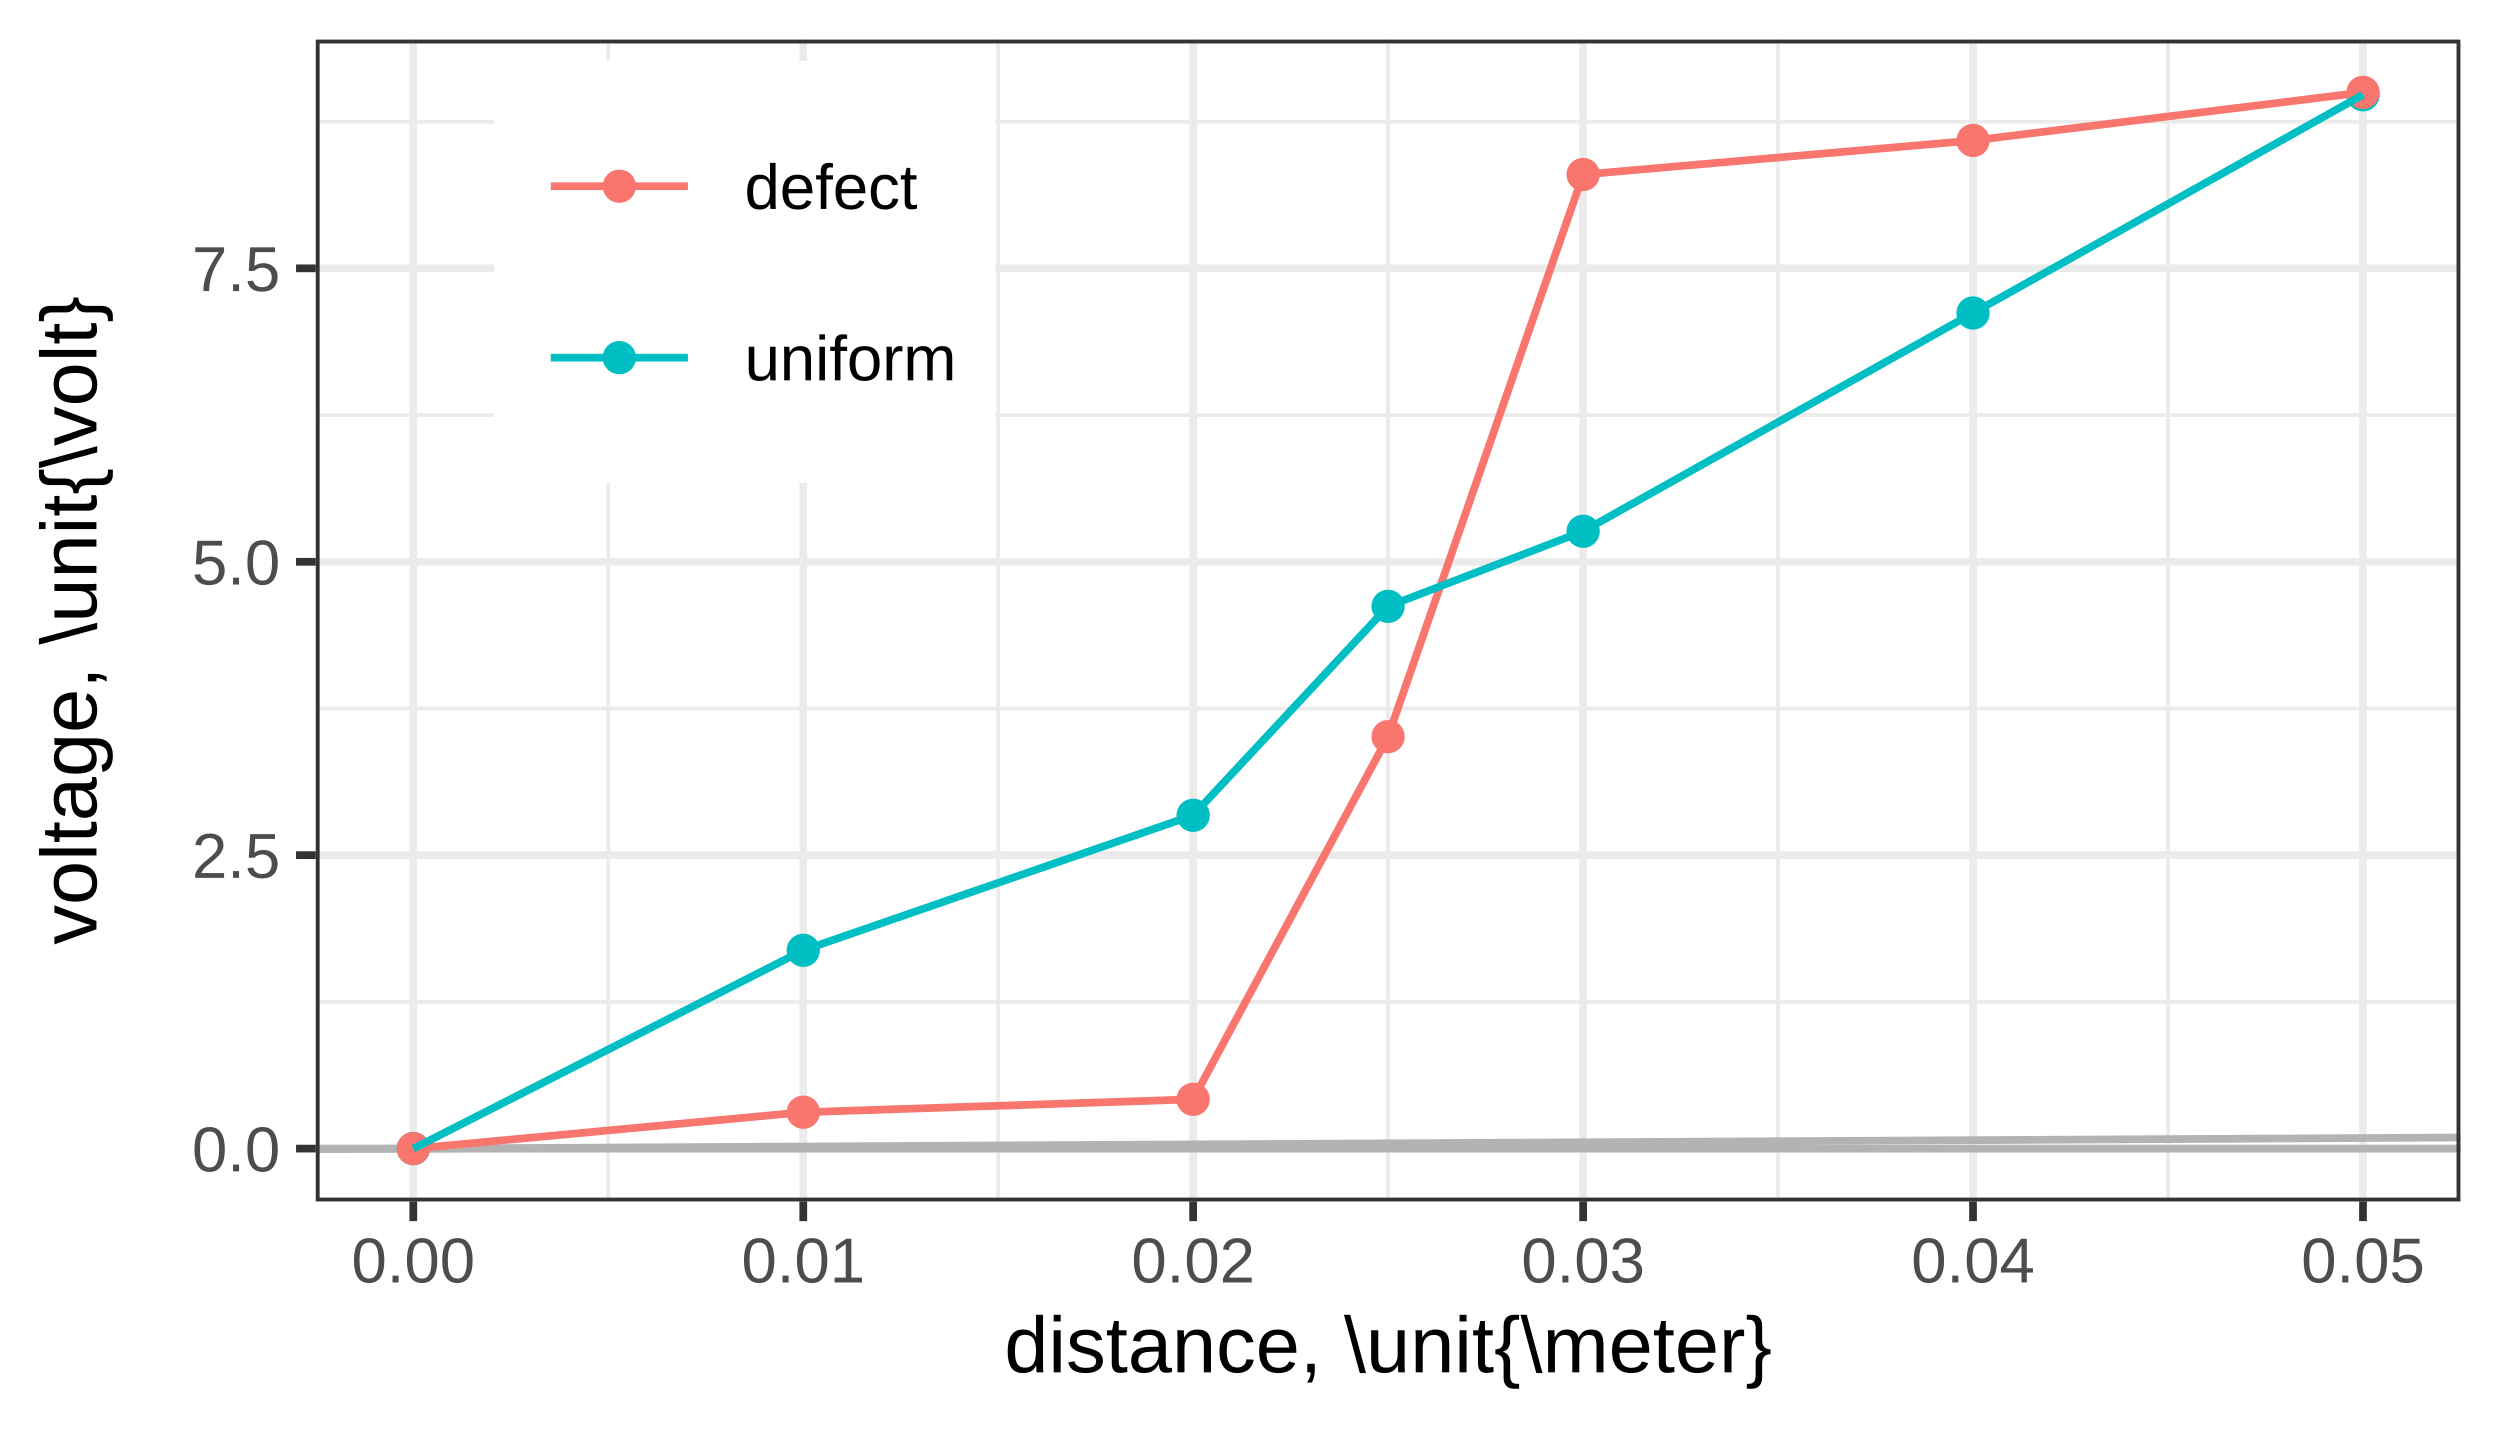
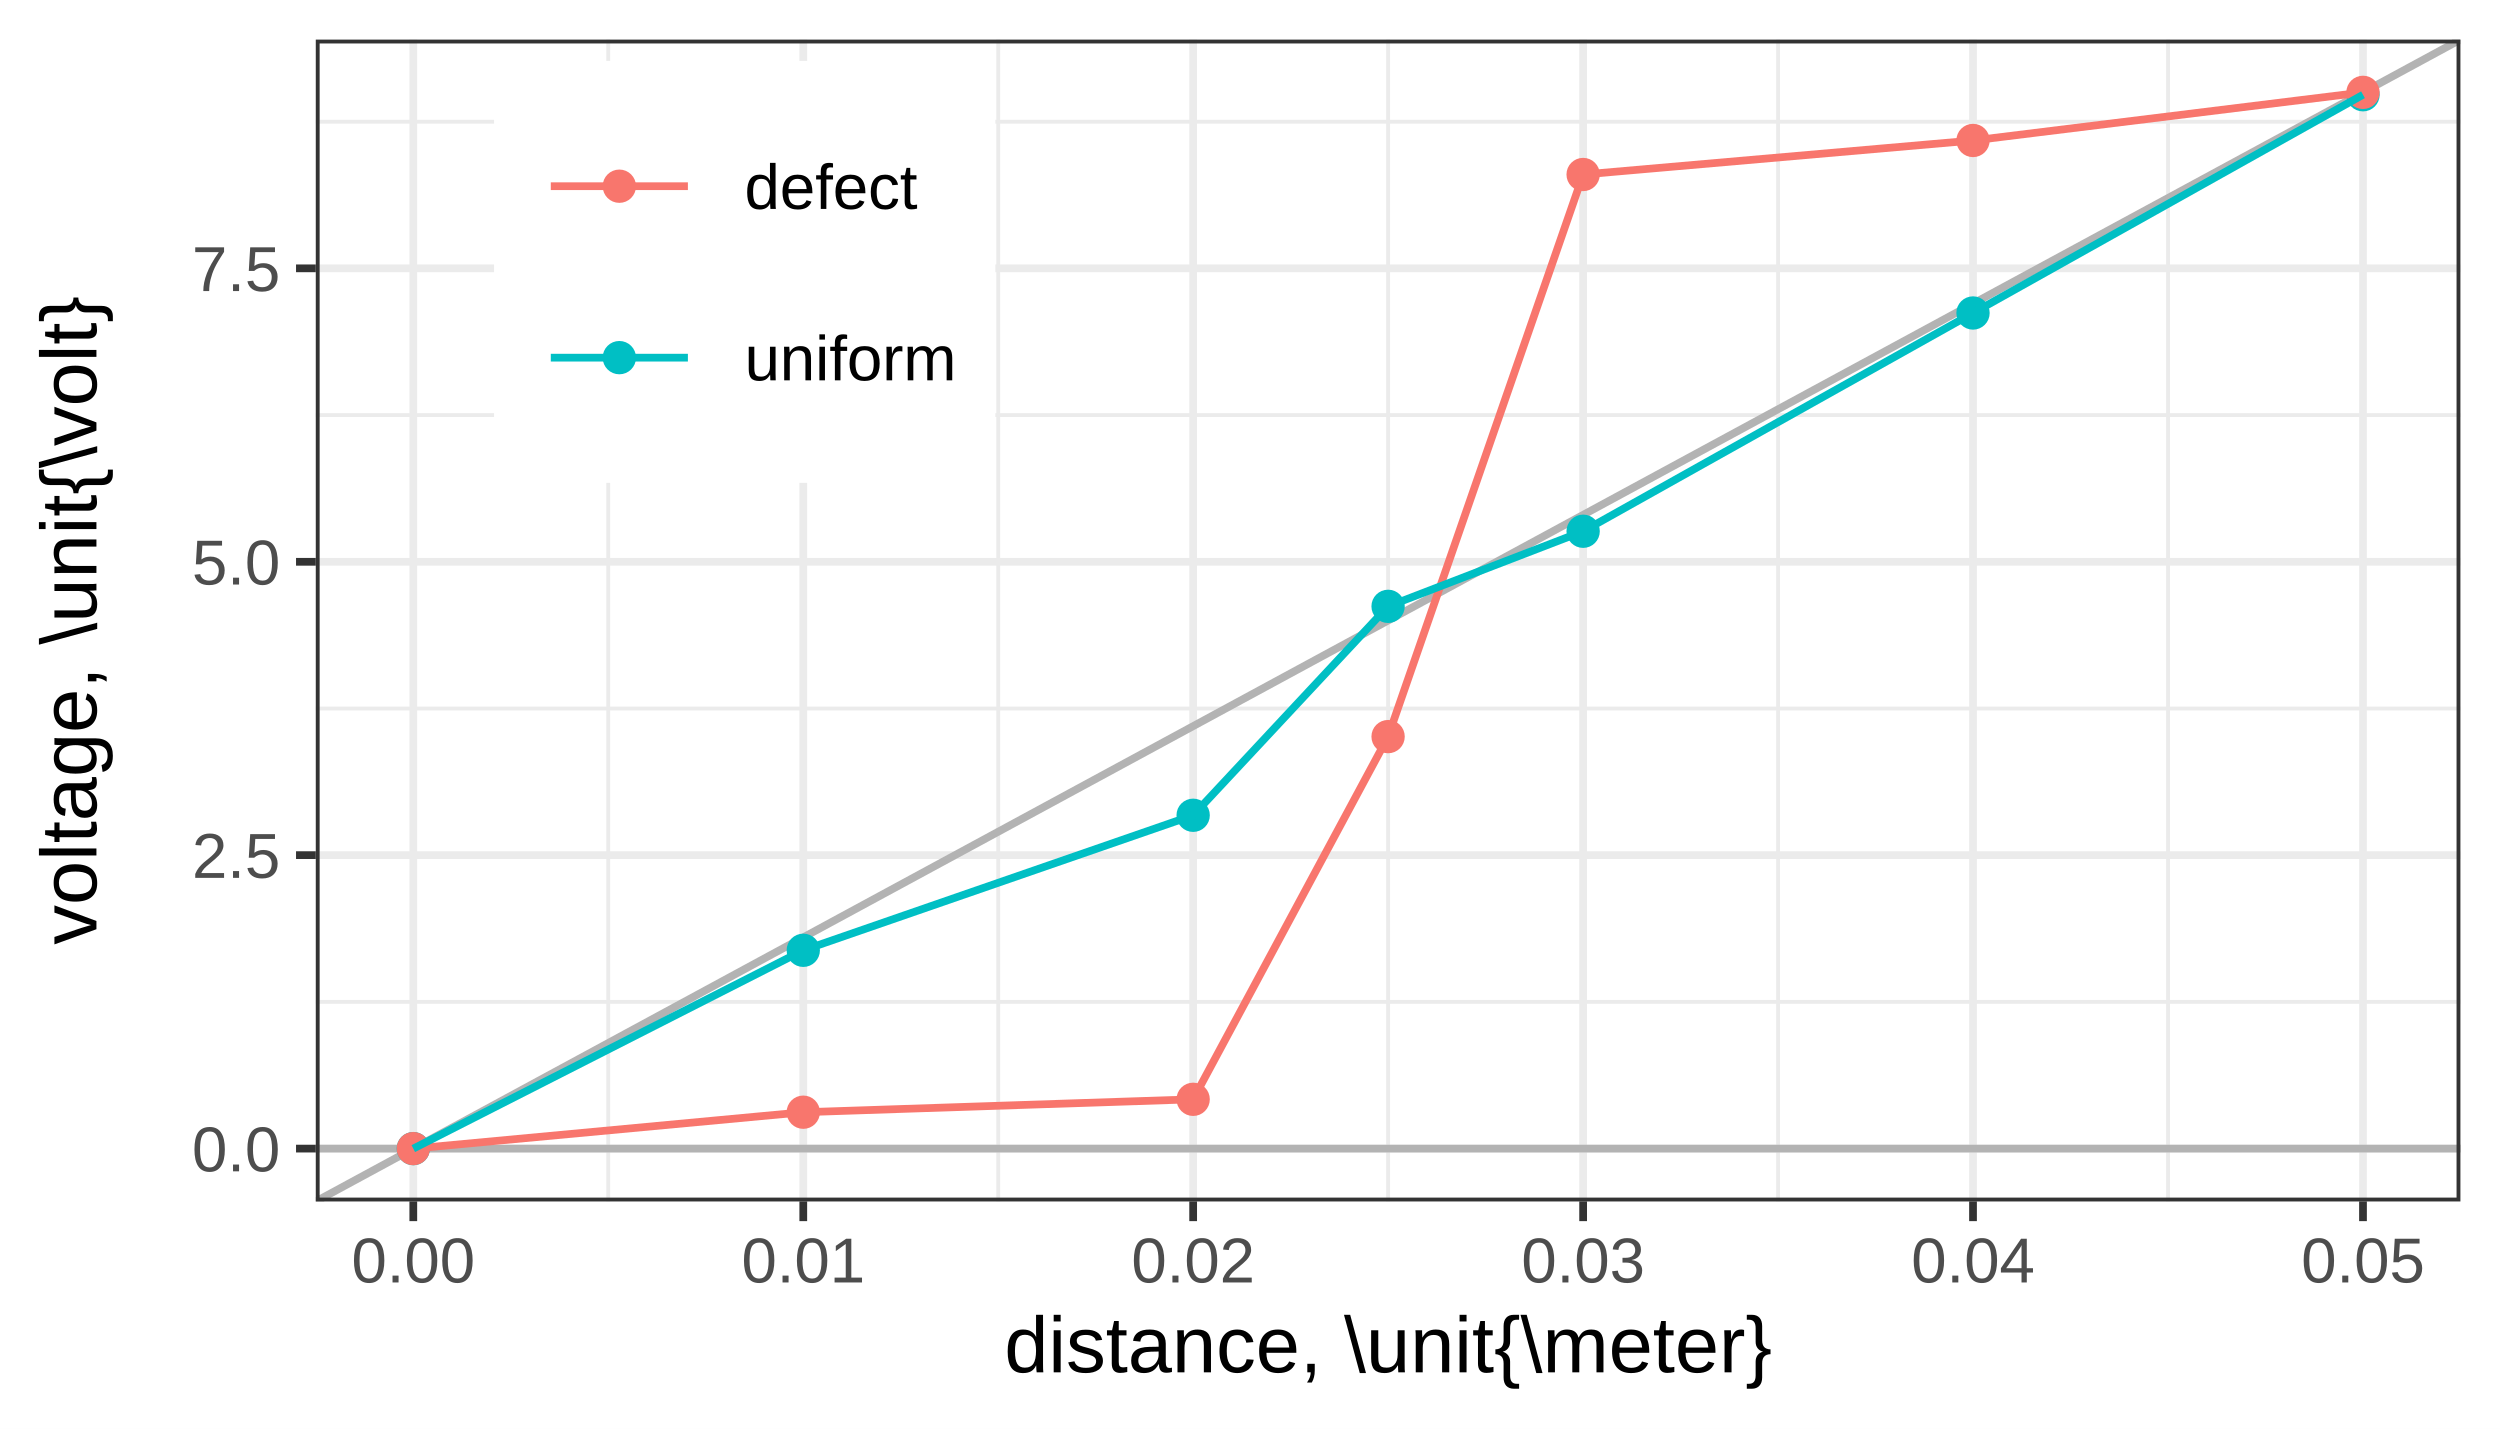
<svg xmlns="http://www.w3.org/2000/svg" width="252.00pt" height="144.00pt" viewBox="0 0 252.00 144.00">
  <g class="svglite">
    <defs>
      <style type="text/css">
    .svglite line, .svglite polyline, .svglite polygon, .svglite path, .svglite rect, .svglite circle {
      fill: none;
      stroke: #000000;
      stroke-linecap: round;
      stroke-linejoin: round;
      stroke-miterlimit: 10.00;
    }
    .svglite text {
      white-space: pre;
    }
    .svglite g.glyphgroup path {
      fill: inherit;
      stroke: none;
    }
  </style>
    </defs>
    <rect width="100%" height="100%" style="stroke: none; fill: #FFFFFF;" />
    <defs>
      <clipPath id="cpMC4wMHwyNTIuMDB8MC4wMHwxNDQuMDA=">
        <rect x="0.00" y="0.00" width="252.00" height="144.00" />
      </clipPath>
    </defs>
    <g clip-path="url(#cpMC4wMHwyNTIuMDB8MC4wMHwxNDQuMDA=)">
      <rect x="0.00" y="0.00" width="252.00" height="144.00" style="stroke-width: 0.78; stroke: #FFFFFF; fill: #FFFFFF;" />
    </g>
    <defs>
      <clipPath id="cpMzEuODN8MjQ4LjAxfDMuOTl8MTIxLjEw">
        <rect x="31.83" y="3.99" width="216.18" height="117.12" />
      </clipPath>
    </defs>
    <g clip-path="url(#cpMzEuODN8MjQ4LjAxfDMuOTl8MTIxLjEw)">
      <rect x="31.83" y="3.99" width="216.18" height="117.12" style="stroke-width: 0.78; stroke: none; fill: #FFFFFF;" />
      <polyline points="31.83,100.99 248.01,100.99 " style="stroke-width: 0.39; stroke: #EBEBEB; stroke-linecap: butt;" />
      <polyline points="31.83,71.42 248.01,71.42 " style="stroke-width: 0.39; stroke: #EBEBEB; stroke-linecap: butt;" />
      <polyline points="31.83,41.84 248.01,41.84 " style="stroke-width: 0.39; stroke: #EBEBEB; stroke-linecap: butt;" />
      <polyline points="31.83,12.27 248.01,12.27 " style="stroke-width: 0.39; stroke: #EBEBEB; stroke-linecap: butt;" />
      <polyline points="61.31,121.10 61.31,3.99 " style="stroke-width: 0.39; stroke: #EBEBEB; stroke-linecap: butt;" />
      <polyline points="100.62,121.10 100.62,3.99 " style="stroke-width: 0.39; stroke: #EBEBEB; stroke-linecap: butt;" />
      <polyline points="139.92,121.10 139.92,3.99 " style="stroke-width: 0.39; stroke: #EBEBEB; stroke-linecap: butt;" />
      <polyline points="179.23,121.10 179.23,3.99 " style="stroke-width: 0.39; stroke: #EBEBEB; stroke-linecap: butt;" />
      <polyline points="218.54,121.10 218.54,3.99 " style="stroke-width: 0.39; stroke: #EBEBEB; stroke-linecap: butt;" />
      <polyline points="31.83,115.78 248.01,115.78 " style="stroke-width: 0.78; stroke: #EBEBEB; stroke-linecap: butt;" />
      <polyline points="31.83,86.20 248.01,86.20 " style="stroke-width: 0.78; stroke: #EBEBEB; stroke-linecap: butt;" />
      <polyline points="31.83,56.63 248.01,56.63 " style="stroke-width: 0.78; stroke: #EBEBEB; stroke-linecap: butt;" />
      <polyline points="31.83,27.05 248.01,27.05 " style="stroke-width: 0.78; stroke: #EBEBEB; stroke-linecap: butt;" />
      <polyline points="41.66,121.10 41.66,3.99 " style="stroke-width: 0.78; stroke: #EBEBEB; stroke-linecap: butt;" />
      <polyline points="80.97,121.10 80.97,3.99 " style="stroke-width: 0.78; stroke: #EBEBEB; stroke-linecap: butt;" />
      <polyline points="120.27,121.10 120.27,3.99 " style="stroke-width: 0.78; stroke: #EBEBEB; stroke-linecap: butt;" />
      <polyline points="159.58,121.10 159.58,3.99 " style="stroke-width: 0.78; stroke: #EBEBEB; stroke-linecap: butt;" />
      <polyline points="198.88,121.10 198.88,3.99 " style="stroke-width: 0.78; stroke: #EBEBEB; stroke-linecap: butt;" />
      <polyline points="238.19,121.10 238.19,3.99 " style="stroke-width: 0.78; stroke: #EBEBEB; stroke-linecap: butt;" />
-       <line x1="-184.35" y1="117.00" x2="464.20" y2="113.49" style="stroke-width: 0.78; stroke: #B3B3B3; stroke-linecap: butt;" />
+       <line x1="-184.35" y1="238.22" x2="464.20" y2="-113.13" style="stroke-width: 0.78; stroke: #B3B3B3; stroke-linecap: butt;" />
      <line x1="31.83" y1="115.78" x2="248.01" y2="115.78" style="stroke-width: 0.78; stroke: #B3B3B3; stroke-linecap: butt;" />
      <circle cx="41.66" cy="115.78" r="1.42" style="stroke-width: 0.52; stroke: #00BFC4; fill: #00BFC4;" />
      <circle cx="80.97" cy="95.79" r="1.42" style="stroke-width: 0.52; stroke: #00BFC4; fill: #00BFC4;" />
      <circle cx="120.27" cy="82.18" r="1.42" style="stroke-width: 0.52; stroke: #00BFC4; fill: #00BFC4;" />
      <circle cx="139.92" cy="61.12" r="1.42" style="stroke-width: 0.52; stroke: #00BFC4; fill: #00BFC4;" />
      <circle cx="159.58" cy="53.55" r="1.42" style="stroke-width: 0.52; stroke: #00BFC4; fill: #00BFC4;" />
      <circle cx="198.88" cy="31.55" r="1.42" style="stroke-width: 0.52; stroke: #00BFC4; fill: #00BFC4;" />
      <circle cx="238.19" cy="9.55" r="1.42" style="stroke-width: 0.52; stroke: #00BFC4; fill: #00BFC4;" />
      <circle cx="41.66" cy="115.78" r="1.42" style="stroke-width: 0.52; stroke: #F8766D; fill: #F8766D;" />
      <circle cx="80.97" cy="112.11" r="1.42" style="stroke-width: 0.52; stroke: #F8766D; fill: #F8766D;" />
      <circle cx="120.27" cy="110.81" r="1.42" style="stroke-width: 0.52; stroke: #F8766D; fill: #F8766D;" />
      <circle cx="139.92" cy="74.25" r="1.42" style="stroke-width: 0.52; stroke: #F8766D; fill: #F8766D;" />
      <circle cx="159.58" cy="17.59" r="1.42" style="stroke-width: 0.52; stroke: #F8766D; fill: #F8766D;" />
      <circle cx="198.88" cy="14.16" r="1.42" style="stroke-width: 0.52; stroke: #F8766D; fill: #F8766D;" />
      <circle cx="238.19" cy="9.31" r="1.42" style="stroke-width: 0.52; stroke: #F8766D; fill: #F8766D;" />
      <polyline points="41.66,115.78 80.97,112.11 120.27,110.81 139.92,74.25 159.58,17.59 198.88,14.16 238.19,9.31 " style="stroke-width: 0.78; stroke: #F8766D; stroke-linecap: butt;" />
      <polyline points="41.66,115.78 80.97,95.79 120.27,82.18 139.92,61.12 159.58,53.55 198.88,31.55 238.19,9.55 " style="stroke-width: 0.78; stroke: #00BFC4; stroke-linecap: butt;" />
      <rect x="31.83" y="3.99" width="216.18" height="117.12" style="stroke-width: 0.78; stroke: #333333;" />
    </g>
    <g clip-path="url(#cpMC4wMHwyNTIuMDB8MC4wMHwxNDQuMDA=)">
      <text x="28.25" y="118.07" text-anchor="end" style="font-size: 6.40px;fill: #4D4D4D; font-family: &quot;Arial&quot;;" textLength="8.88px" lengthAdjust="spacingAndGlyphs">0.0</text>
      <text x="28.25" y="88.49" text-anchor="end" style="font-size: 6.40px;fill: #4D4D4D; font-family: &quot;Arial&quot;;" textLength="8.88px" lengthAdjust="spacingAndGlyphs">2.5</text>
      <text x="28.25" y="58.92" text-anchor="end" style="font-size: 6.40px;fill: #4D4D4D; font-family: &quot;Arial&quot;;" textLength="8.88px" lengthAdjust="spacingAndGlyphs">5.0</text>
      <text x="28.25" y="29.34" text-anchor="end" style="font-size: 6.40px;fill: #4D4D4D; font-family: &quot;Arial&quot;;" textLength="8.88px" lengthAdjust="spacingAndGlyphs">7.5</text>
      <polyline points="29.84,115.78 31.83,115.78 " style="stroke-width: 0.78; stroke: #333333; stroke-linecap: butt;" />
      <polyline points="29.84,86.20 31.83,86.20 " style="stroke-width: 0.78; stroke: #333333; stroke-linecap: butt;" />
      <polyline points="29.84,56.63 31.83,56.63 " style="stroke-width: 0.78; stroke: #333333; stroke-linecap: butt;" />
      <polyline points="29.84,27.05 31.83,27.05 " style="stroke-width: 0.78; stroke: #333333; stroke-linecap: butt;" />
      <polyline points="41.66,123.09 41.66,121.10 " style="stroke-width: 0.78; stroke: #333333; stroke-linecap: butt;" />
      <polyline points="80.97,123.09 80.97,121.10 " style="stroke-width: 0.78; stroke: #333333; stroke-linecap: butt;" />
      <polyline points="120.27,123.09 120.27,121.10 " style="stroke-width: 0.78; stroke: #333333; stroke-linecap: butt;" />
      <polyline points="159.58,123.09 159.58,121.10 " style="stroke-width: 0.78; stroke: #333333; stroke-linecap: butt;" />
      <polyline points="198.88,123.09 198.88,121.10 " style="stroke-width: 0.78; stroke: #333333; stroke-linecap: butt;" />
      <polyline points="238.19,123.09 238.19,121.10 " style="stroke-width: 0.78; stroke: #333333; stroke-linecap: butt;" />
      <text x="41.66" y="129.27" text-anchor="middle" style="font-size: 6.40px;fill: #4D4D4D; font-family: &quot;Arial&quot;;" textLength="12.42px" lengthAdjust="spacingAndGlyphs">0.00</text>
      <text x="80.97" y="129.27" text-anchor="middle" style="font-size: 6.40px;fill: #4D4D4D; font-family: &quot;Arial&quot;;" textLength="12.42px" lengthAdjust="spacingAndGlyphs">0.01</text>
      <text x="120.27" y="129.27" text-anchor="middle" style="font-size: 6.40px;fill: #4D4D4D; font-family: &quot;Arial&quot;;" textLength="12.42px" lengthAdjust="spacingAndGlyphs">0.02</text>
      <text x="159.58" y="129.27" text-anchor="middle" style="font-size: 6.40px;fill: #4D4D4D; font-family: &quot;Arial&quot;;" textLength="12.42px" lengthAdjust="spacingAndGlyphs">0.03</text>
      <text x="198.88" y="129.27" text-anchor="middle" style="font-size: 6.40px;fill: #4D4D4D; font-family: &quot;Arial&quot;;" textLength="12.42px" lengthAdjust="spacingAndGlyphs">0.04</text>
      <text x="238.19" y="129.27" text-anchor="middle" style="font-size: 6.40px;fill: #4D4D4D; font-family: &quot;Arial&quot;;" textLength="12.42px" lengthAdjust="spacingAndGlyphs">0.05</text>
      <text x="139.92" y="138.33" text-anchor="middle" style="font-size: 8.00px; font-family: &quot;Arial&quot;;" textLength="77.41px" lengthAdjust="spacingAndGlyphs">distance, \unit{\meter}</text>
      <text transform="translate(9.72,62.54) rotate(-90)" text-anchor="middle" style="font-size: 8.00px; font-family: &quot;Arial&quot;;" textLength="65.39px" lengthAdjust="spacingAndGlyphs">voltage, \unit{\volt}</text>
      <rect x="49.80" y="6.14" width="50.53" height="42.53" style="stroke-width: 0.78; stroke: none; fill: #FFFFFF;" />
      <rect x="53.79" y="10.13" width="17.28" height="17.28" style="stroke-width: 0.78; stroke: none; fill: #FFFFFF;" />
      <circle cx="62.43" cy="18.77" r="1.42" style="stroke-width: 0.52; stroke: #F8766D; fill: #F8766D;" />
      <line x1="55.52" y1="18.77" x2="69.34" y2="18.77" style="stroke-width: 0.78; stroke: #F8766D; stroke-linecap: butt;" />
      <rect x="53.79" y="27.41" width="17.28" height="17.28" style="stroke-width: 0.78; stroke: none; fill: #FFFFFF;" />
      <circle cx="62.43" cy="36.05" r="1.42" style="stroke-width: 0.52; stroke: #00BFC4; fill: #00BFC4;" />
      <line x1="55.52" y1="36.05" x2="69.34" y2="36.05" style="stroke-width: 0.78; stroke: #00BFC4; stroke-linecap: butt;" />
      <text x="75.05" y="21.06" style="font-size: 6.40px; font-family: &quot;Arial&quot;;" textLength="17.41px" lengthAdjust="spacingAndGlyphs">defect</text>
      <text x="75.05" y="38.34" style="font-size: 6.40px; font-family: &quot;Arial&quot;;" textLength="21.30px" lengthAdjust="spacingAndGlyphs">uniform</text>
    </g>
  </g>
</svg>
